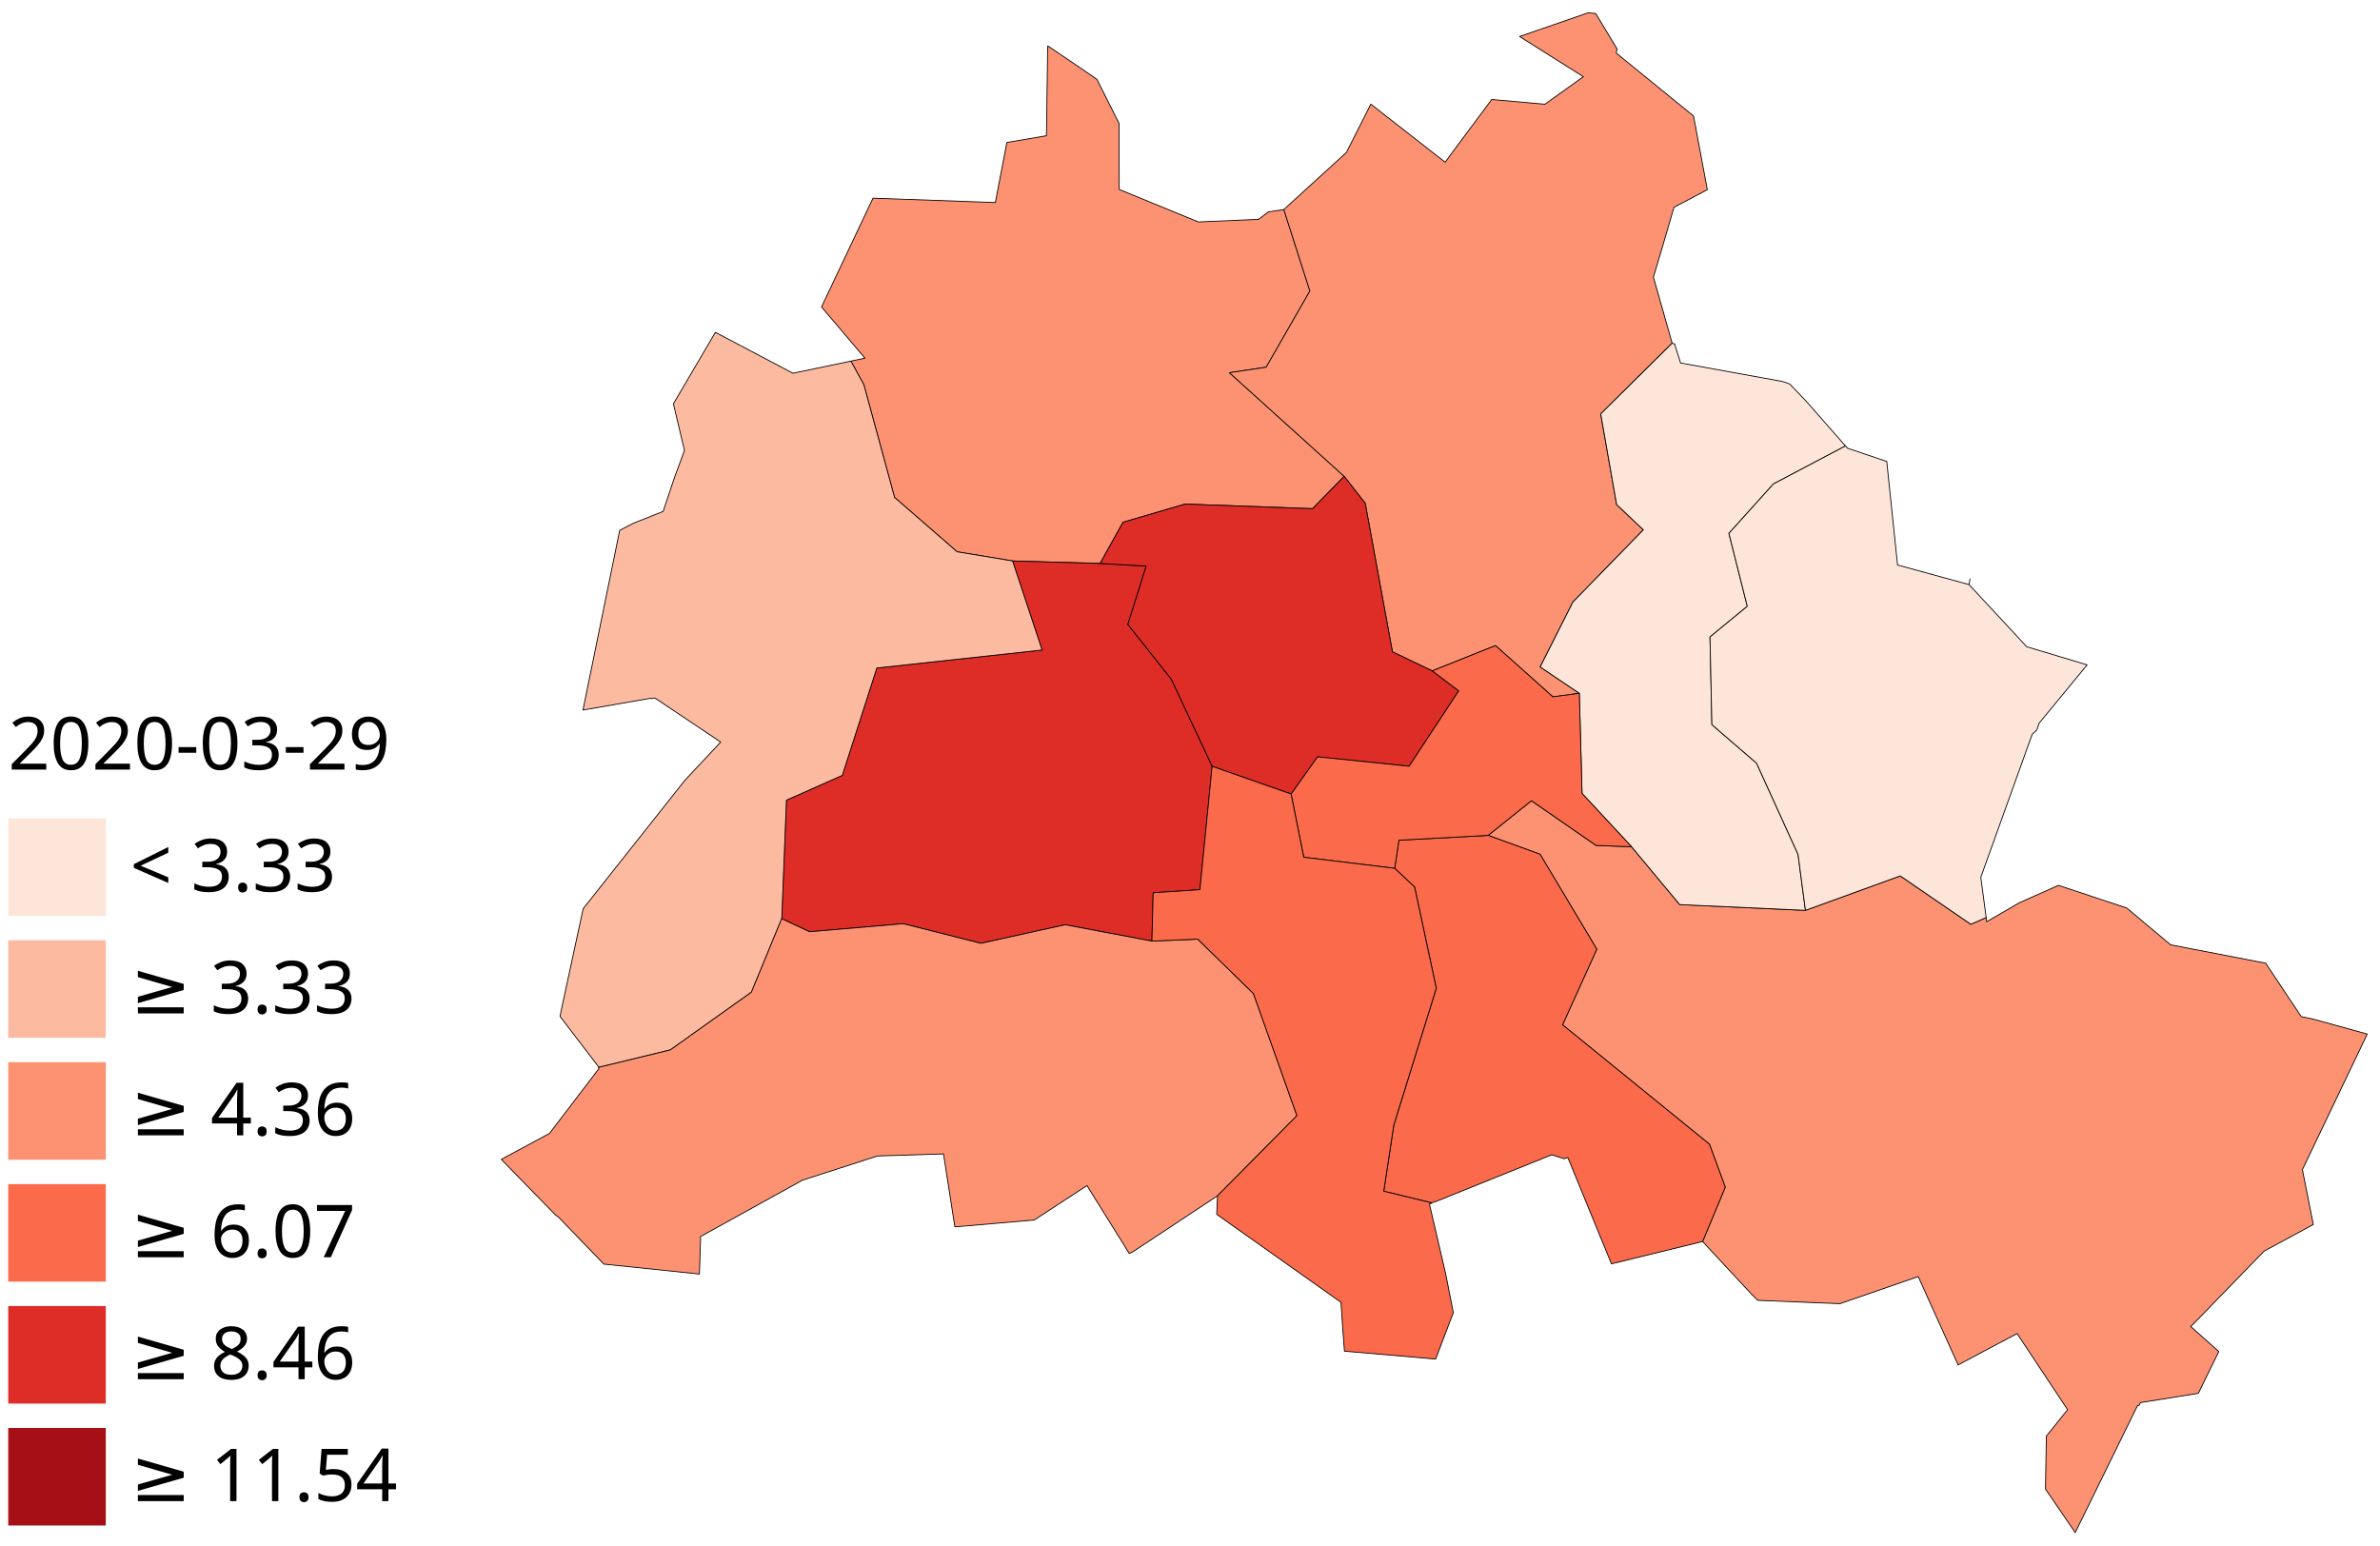
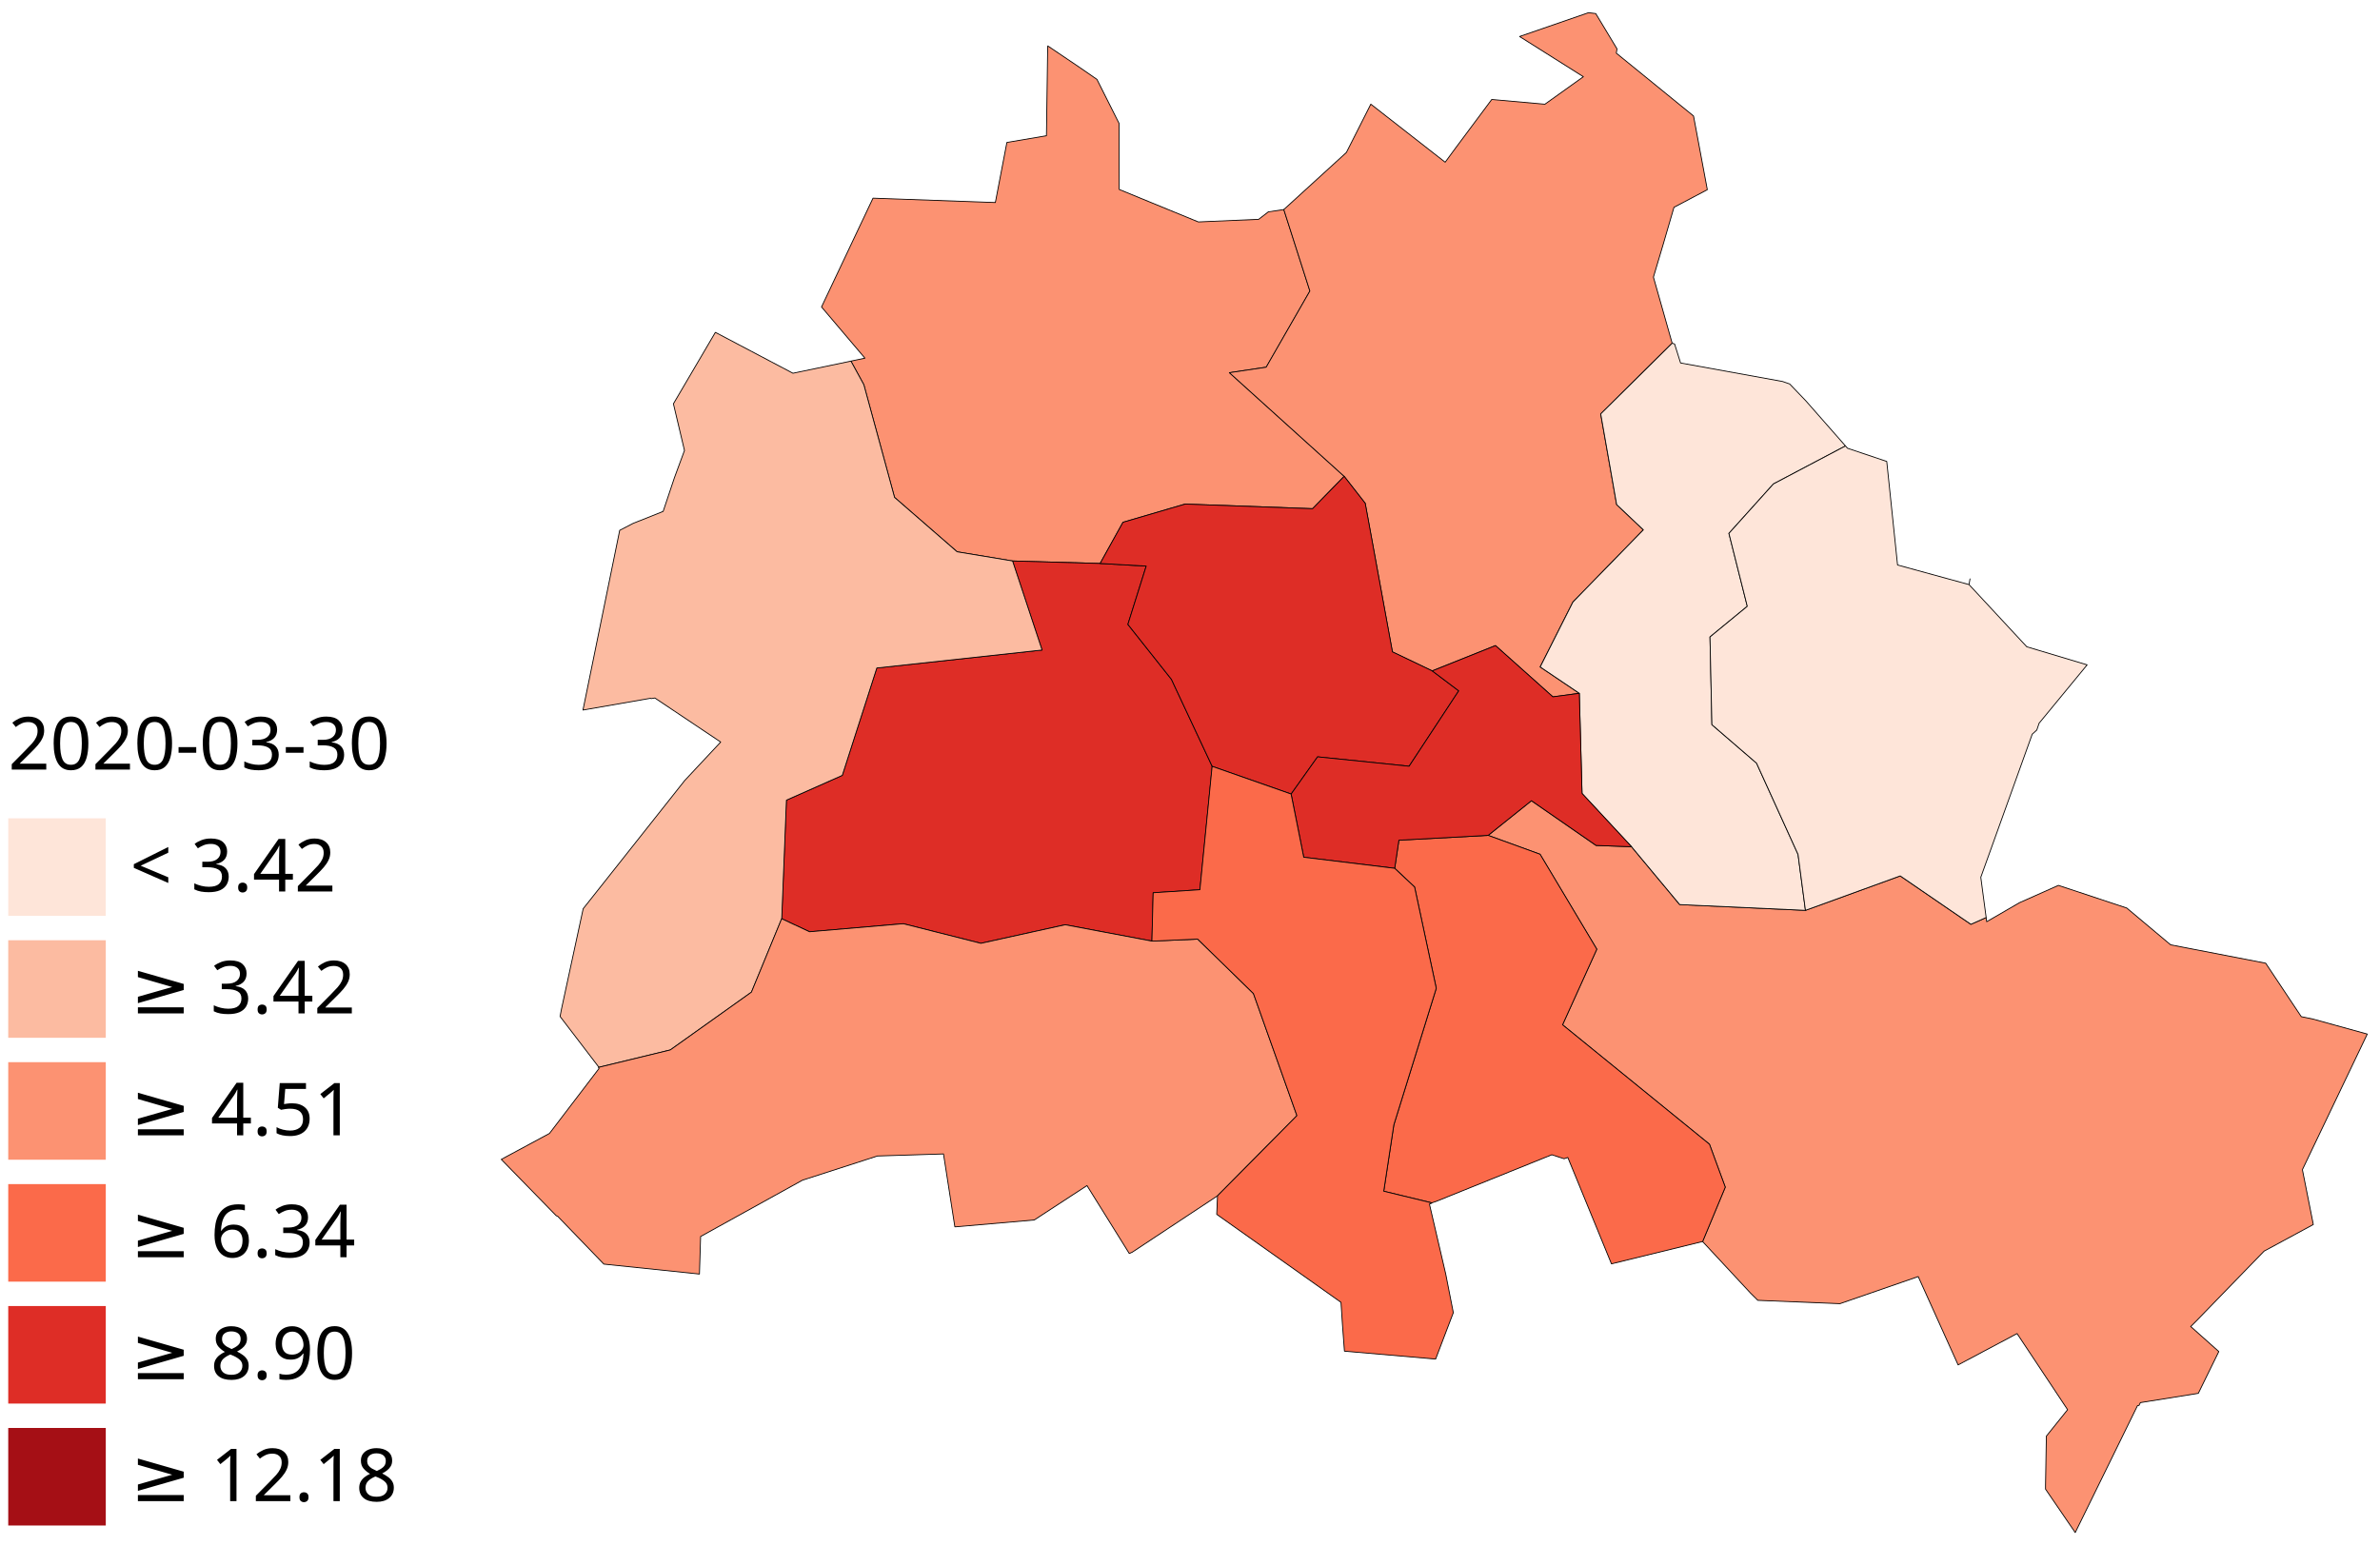
<svg xmlns="http://www.w3.org/2000/svg" id="svg439" version="1.1" height="938.241" width="1445" stroke-linecap="round" stroke-linejoin="round">
  <g transform="matrix(10.87812 0 0 10.87812 -12024.951 -6919.72)" id="g1315">
    <g id="g1003" transform="translate(1103.163 576.983) scale(.13611)">
      <g id="g979">
        <path d="m 20,820 h 40 v 40 H 20 Z" id="path2" fill="#fcbba1" />
        <path d="m 20,870 h 40 v 40 H 20 Z" id="path4" fill="#fc9272" />
        <path d="m 20,920 h 40 v 40 H 20 Z" id="path6" fill="#fb6a4a" />
        <path d="m 20,970 h 40 v 40 H 20 Z" id="path8" fill="#de2d26" />
        <path d="m 20,770 h 40 v 40 H 20 Z" id="path10" fill="#fee5d9" />
        <path d="m 20,1020 h 40 v 40 H 20 Z" id="path12" fill="#a50f15" />
      </g>
      <g id="g971" font-size="30" font-family="Verdana" fill="#000">
        <text id="text907" y="1050" x="70" xml:space="preserve">
-           <tspan y="1050" x="70" id="tspan905">≥ 11.54</tspan>
+           <tspan y="1050" x="70" id="tspan905">≥ 12.18</tspan>
        </text>
        <text xml:space="preserve" x="70" y="1000" id="text921">
-           <tspan id="tspan919" x="70" y="1000">≥ 8.46</tspan>
+           <tspan id="tspan919" x="70" y="1000">≥ 8.90</tspan>
        </text>
        <text id="text925" y="950" x="70" xml:space="preserve">
-           <tspan y="950" x="70" id="tspan923">≥ 6.07</tspan>
+           <tspan y="950" x="70" id="tspan923">≥ 6.34</tspan>
        </text>
        <text xml:space="preserve" x="70" y="900" id="text929">
-           <tspan id="tspan927" x="70" y="900">≥ 4.36</tspan>
+           <tspan id="tspan927" x="70" y="900">≥ 4.51</tspan>
        </text>
        <text id="text933" y="850" x="70" xml:space="preserve">
-           <tspan y="850" x="70" id="tspan931">≥ 3.33</tspan>
+           <tspan y="850" x="70" id="tspan931">≥ 3.42</tspan>
        </text>
        <text xml:space="preserve" x="70" y="800" id="text937">
-           <tspan id="tspan935" x="70" y="800">&lt; 3.33</tspan>
+           <tspan id="tspan935" x="70" y="800">&lt; 3.42</tspan>
        </text>
        <text id="text941" y="750" x="20" xml:space="preserve">
-           <tspan y="750" x="20" id="tspan939">2020-03-29</tspan>
+           <tspan y="750" x="20" id="tspan939">2020-03-30</tspan>
        </text>
      </g>
    </g>
    <g id="g1264" fill-opacity="1" stroke="#000" stroke-width=".046" stroke-miterlimit="4" stroke-dasharray="none">
      <path d="m 1152.915,656.269 0.786,-0.164 -2.424,-2.859 2.874,-6.072 6.828,0.244 v -0.017 0 l 0.01,-0.032 0.634,-3.305 2.208,-0.375 0.064,-4.64 0.01,-0.373 1.707,1.152 1.037,0.715 1.233,2.454 0.01,3.69 4.418,1.814 0.016,-10e-4 0.085,-0.004 3.261,-0.14 0.544,-0.419 0.868,-0.127 1.455,4.547 -2.44,4.252 -2.053,0.306 6.404,5.783 -1.764,1.808 -7.112,-0.258 -3.468,1.016 -1.277,2.299 -4.89,-0.139 -3.096,-0.513 -3.491,-3.034 -1.714,-6.29 z" style="fill:#fc9272" />
      <path d="m 1161.936,667.424 4.89,0.139 2.573,0.147 -1.023,3.254 2.431,3.066 2.274,4.857 -0.682,6.885 -2.61,0.17 -0.07,2.7 -4.844,-0.913 -4.703,1.037 -4.33,-1.095 -5.235,0.448 -1.555,-0.727 0.262,-6.619 3.118,-1.382 1.928,-5.994 9.222,-1.003 -1.647,-4.97 z" style="fill:#de2d26" />
      <path d="m 1229.264,711.55 -1.114,2.273 -0.03,0.06 -3.234,0.518 -0.076,0.156 -0.083,0.01 -3.476,7.087 -1.657,-2.423 v -0.217 l 0.045,-2.743 1.186,-1.476 -2.742,-4.13 -0.078,-0.118 -3.291,1.749 -2.226,-4.93 -4.368,1.512 -4.585,-0.186 -0.41,-0.407 -2.673,-2.876 1.264,-3.034 -0.882,-2.396 -8.2,-6.666 1.912,-4.22 -3.168,-5.3 -2.897,-1.053 2.417,-1.935 3.607,2.497 1.981,0.072 2.687,3.229 7.017,0.322 5.29,-1.923 3.945,2.702 0.852,-0.38 0.031,0.234 1.835,-1.063 2.168,-0.965 3.814,1.263 2.243,1.881 0.206,0.173 0.68,0.132 4.627,0.895 1.986,2.984 0.644,0.132 3.04,0.84 -0.8,1.672 -1.665,3.48 -1.156,2.416 0.073,0.37 0.014,0.067 0.522,2.626 -2.749,1.486 -3.789,3.904 -0.306,0.304 0.01,0.005 z" style="fill:#fc9272" />
      <path d="m 1186.668,644.372 2.016,-2.706 2.435,0.217 0.522,0.046 0.01,10e-4 2.147,-1.534 -0.013,-0.008 -3.067,-1.934 -0.478,-0.301 v -0.003 l 3.842,-1.327 0.407,0.047 1.186,1.969 -0.038,0.24 0.357,0.292 1.843,1.499 2.11,1.717 0.77,4.115 -1.862,0.983 -0.603,2.07 -0.543,1.826 1.045,3.687 -3.99,3.948 0.89,5.06 1.49,1.41 -3.93,4.03 -1.829,3.623 2.184,1.47 -1.475,0.198 -3.202,-2.86 -3.532,1.412 -2.221,-1.061 -1.518,-8.292 -1.177,-1.508 -6.404,-5.783 2.053,-0.306 2.44,-4.252 -1.455,-4.547 3.494,-3.186 1.363,-2.697 4.15,3.24 z" style="fill:#fc9272" />
      <path d="m 1200.455,705.409 -5.089,1.246 -2.435,-5.936 -0.21,0.07 -0.683,-0.222 -6.453,2.601 -0.248,0.083 -2.678,-0.65 0.563,-3.703 2.368,-7.623 -1.209,-5.651 -1.112,-1.046 0.234,-1.568 4.981,-0.27 2.898,1.053 3.167,5.3 -1.912,4.22 8.2,6.666 0.882,2.396 z" style="fill:#fb6a4a" />
      <path d="m 1198.757,655.268 0.133,0.046 0.334,1.059 5.691,1.033 0.398,0.138 0.896,0.935 2.219,2.525 -4.023,2.121 -2.484,2.759 1.026,4.071 -2.082,1.71 0.107,4.896 2.493,2.15 2.315,5.092 0.413,3.122 -7.017,-0.322 -2.687,-3.228 -2.764,-2.974 -0.153,-5.591 -2.183,-1.47 1.828,-3.625 3.93,-4.028 -1.49,-1.41 -0.89,-5.061 z" style="fill:#fee5d9" />
      <path d="m 1208.428,661.004 0.112,0.128 2.191,0.737 0.603,5.78 3.99,1.093 0.054,-0.32 -0.055,0.32 1.831,1.972 1.392,1.499 0.594,0.178 2.775,0.832 -2.68,3.256 -0.129,0.382 -0.256,0.233 -2.87,7.985 0.095,0.718 0.205,1.528 -0.852,0.379 -3.944,-2.702 -5.291,1.923 -0.413,-3.122 -2.315,-5.092 -2.493,-2.15 -0.107,-4.896 2.082,-1.71 -1.025,-4.071 2.483,-2.759 z" style="fill:#fee5d9" />
      <path d="m 1138.852,695.683 -2.167,-2.835 0.083,-0.432 1.207,-5.584 0.959,-1.21 4.712,-5.95 2.002,-2.14 v -0.002 l -3.672,-2.458 -0.21,0.036 -0.032,-0.02 -3.771,0.657 2.05,-10.032 0.75,-0.388 1.675,-0.668 0.63,-1.881 0.56,-1.52 -0.617,-2.606 2.34,-3.984 0.075,0.035 4.257,2.245 0.422,-0.089 2.815,-0.588 0.72,1.318 1.714,6.29 3.49,3.034 3.097,0.513 1.646,4.97 -9.223,1.003 -1.927,5.994 -3.118,1.382 -0.262,6.62 -1.687,4.097 -4.53,3.226 z" style="fill:#fcbba1" />
      <path d="m 1144.464,707.225 -5.336,-0.555 -2.575,-2.668 -0.082,-0.034 -3.068,-3.143 2.691,-1.45 2.767,-3.627 -0.032,-0.043 0.024,-0.022 3.982,-0.967 4.53,-3.226 1.687,-4.098 1.556,0.727 5.233,-0.448 4.331,1.095 4.703,-1.037 4.845,0.913 2.554,-0.112 3.112,3.038 2.426,6.815 -4.429,4.473 -4.763,3.149 -0.157,0.07 -0.01,0.003 -0.326,-0.525 -2.034,-3.266 -0.038,0.025 -2.407,1.571 -0.496,0.324 -4.37,0.38 h -0.063 l -0.124,-0.793 -0.51,-3.273 -3.687,0.115 -4.018,1.297 -0.171,0.056 -5.68,3.14 v 0.004 0 z" style="fill:#fc9272" />
      <path d="m 1166.826,667.563 1.277,-2.3 3.468,-1.015 7.112,0.258 1.764,-1.808 1.177,1.509 1.518,8.29 2.221,1.062 1.479,1.114 -2.77,4.208 -5.108,-0.525 -1.476,2.076 -4.407,-1.545 -2.274,-4.856 -2.431,-3.067 1.023,-3.254 z" style="fill:#de2d26" />
-       <path d="m 1196.489,683.375 -1.981,-0.073 -3.607,-2.497 -2.417,1.935 -4.981,0.27 -0.234,1.568 -5.076,-0.618 -0.705,-3.528 1.476,-2.076 5.109,0.525 2.769,-4.208 -1.479,-1.114 3.532,-1.412 3.202,2.86 1.475,-0.197 0.153,5.59 z" style="fill:#fb6a4a" />
+       <path d="m 1196.489,683.375 -1.981,-0.073 -3.607,-2.497 -2.417,1.935 -4.981,0.27 -0.234,1.568 -5.076,-0.618 -0.705,-3.528 1.476,-2.076 5.109,0.525 2.769,-4.208 -1.479,-1.114 3.532,-1.412 3.202,2.86 1.475,-0.197 0.153,5.59 z" style="fill:#de2d26" />
      <path d="m 1185.337,703.25 v 0.017 l -0.13,0.052 0.91,3.909 0.423,2.152 -0.84,2.204 -0.147,0.387 -0.014,-0.002 -5.076,-0.44 -0.112,-1.496 -0.08,-1.229 -6.936,-4.911 0.045,-1.037 4.43,-4.473 -2.427,-6.815 -3.112,-3.038 -2.554,0.112 0.07,-2.7 2.609,-0.17 0.682,-6.885 4.407,1.545 0.705,3.528 5.076,0.618 1.112,1.046 1.209,5.65 -2.368,7.624 -0.563,3.703 2.678,0.65 z" style="fill:#fb6a4a" />
    </g>
  </g>
</svg>
